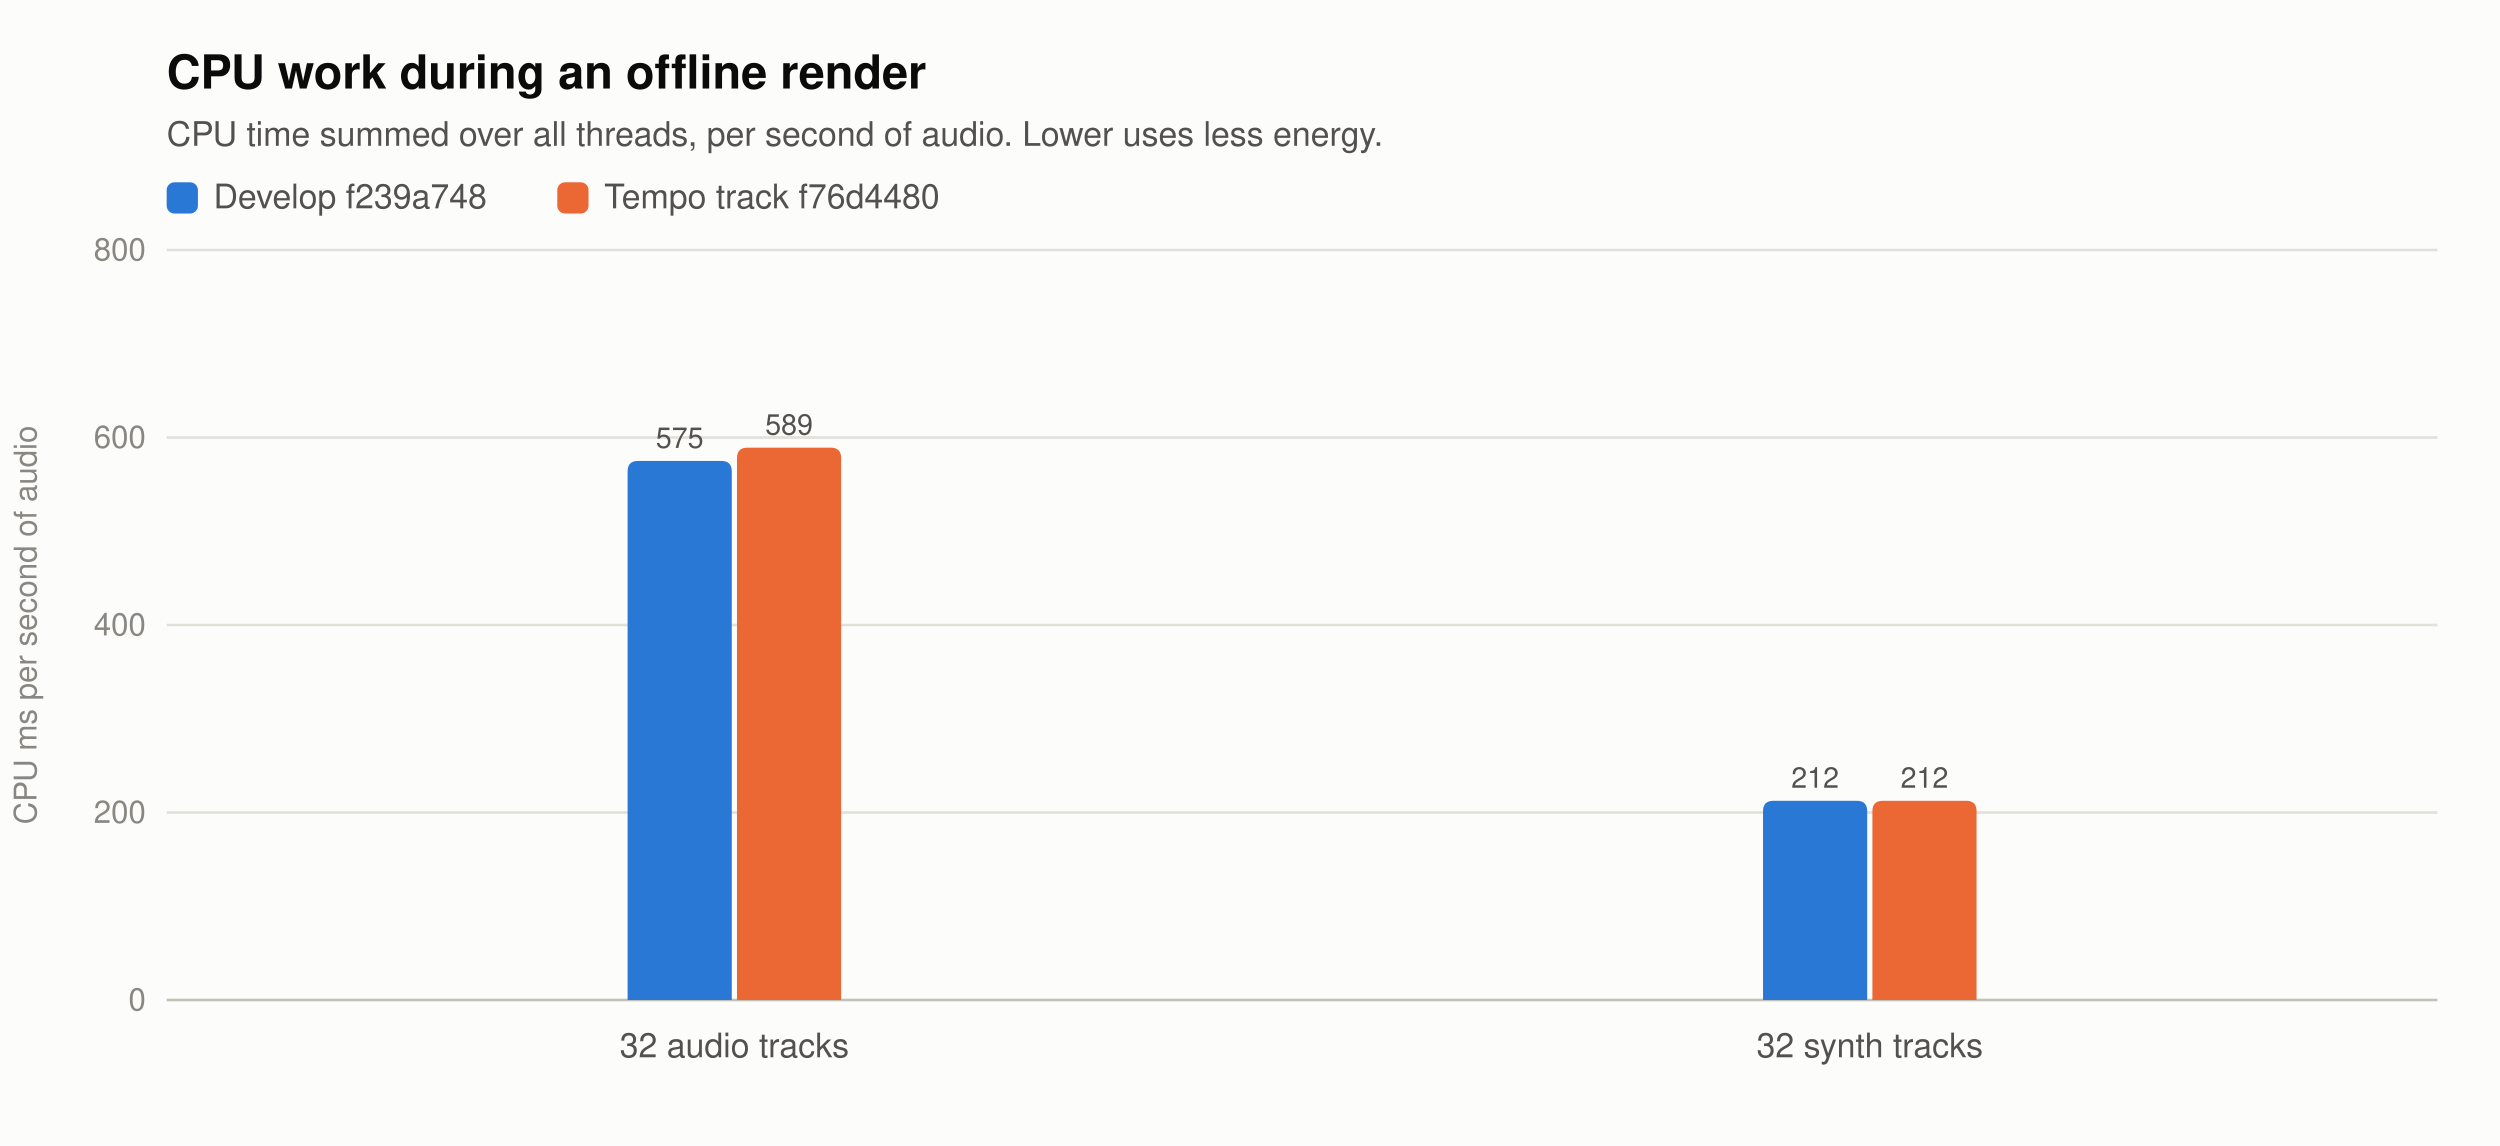
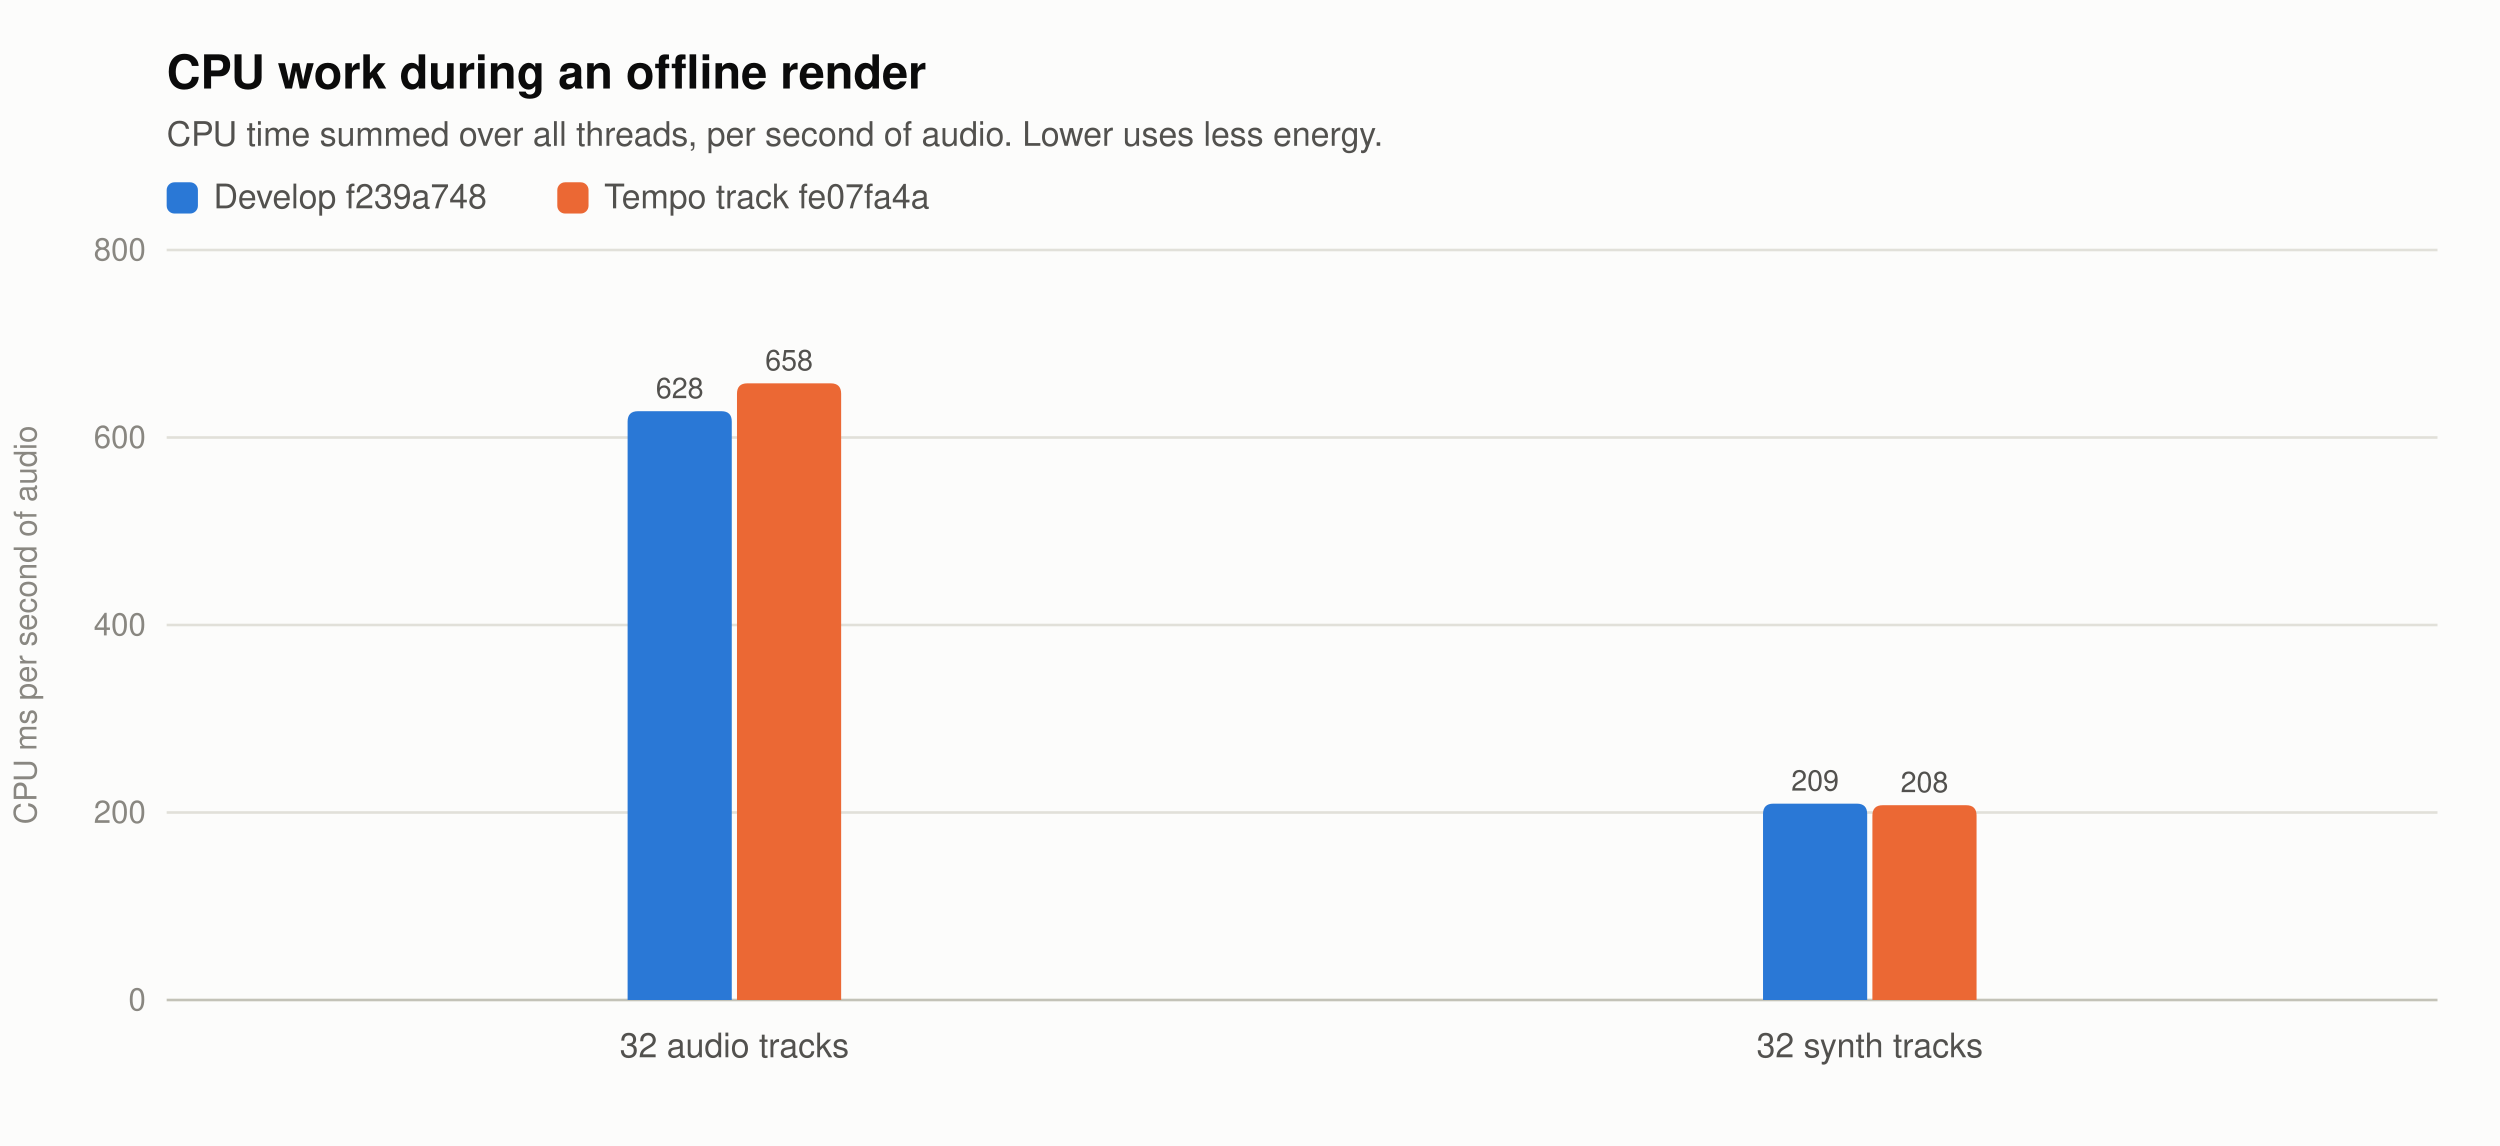
<svg xmlns="http://www.w3.org/2000/svg" width="960" height="440" viewBox="0 0 960 440" font-family="-apple-system, BlinkMacSystemFont, 'Segoe UI', Helvetica, Arial, sans-serif">
  <rect width="960" height="440" fill="#fcfcfb" />
  <text x="64" y="34" font-size="18" font-weight="600" fill="#0b0b0b">CPU work during an offline render</text>
  <text x="64" y="56" font-size="13" fill="#52514e">CPU time summed over all threads, per second of audio. Lower uses less energy.</text>
  <rect x="64" y="70" width="12" height="12" rx="3" fill="#2a78d6" />
  <text x="82" y="80" font-size="13" fill="#52514e">Develop f239a748</text>
  <rect x="214.0" y="70" width="12" height="12" rx="3" fill="#eb6834" />
-   <text x="232.0" y="80" font-size="13" fill="#52514e">Tempo track f76d4480</text>
+   <text x="232.0" y="80" font-size="13" fill="#52514e">Tempo track fe07fa4a</text>
  <line x1="64" x2="936" y1="384.0" y2="384.0" stroke="#c3c2b7" stroke-width="1" />
  <text x="56" y="388.0" font-size="12" fill="#898781" text-anchor="end">0</text>
  <line x1="64" x2="936" y1="312.0" y2="312.0" stroke="#e1e0d9" stroke-width="1" />
  <text x="56" y="316.0" font-size="12" fill="#898781" text-anchor="end">200</text>
  <line x1="64" x2="936" y1="240.0" y2="240.0" stroke="#e1e0d9" stroke-width="1" />
  <text x="56" y="244.0" font-size="12" fill="#898781" text-anchor="end">400</text>
  <line x1="64" x2="936" y1="168.0" y2="168.0" stroke="#e1e0d9" stroke-width="1" />
  <text x="56" y="172.0" font-size="12" fill="#898781" text-anchor="end">600</text>
  <line x1="64" x2="936" y1="96.0" y2="96.0" stroke="#e1e0d9" stroke-width="1" />
  <text x="56" y="100.0" font-size="12" fill="#898781" text-anchor="end">800</text>
  <text x="14" y="240" font-size="12" fill="#898781" transform="rotate(-90 14 240)" text-anchor="middle">CPU ms per second of audio</text>
-   <path d="M241.0,384.0 V181.0 Q241.0,177.0 245.0,177.0 H277.0 Q281.0,177.0 281.0,181.0 V384.0 Z" fill="#2a78d6" />
-   <text x="261.0" y="172.0" font-size="11" fill="#52514e" text-anchor="middle">575</text>
-   <path d="M283.0,384.0 V175.9 Q283.0,171.9 287.0,171.9 H319.0 Q323.0,171.9 323.0,175.9 V384.0 Z" fill="#eb6834" />
-   <text x="303.0" y="166.9" font-size="11" fill="#52514e" text-anchor="middle">589</text>
+   <path d="M241.0,384.0 V161.9 Q241.0,157.9 245.0,157.9 H277.0 Q281.0,157.9 281.0,161.9 V384.0 Z" fill="#2a78d6" />
+   <text x="261.0" y="152.9" font-size="11" fill="#52514e" text-anchor="middle">628</text>
+   <path d="M283.0,384.0 V151.2 Q283.0,147.2 287.0,147.2 H319.0 Q323.0,147.2 323.0,151.2 V384.0 Z" fill="#eb6834" />
+   <text x="303.0" y="142.2" font-size="11" fill="#52514e" text-anchor="middle">658</text>
  <text x="282.0" y="406" font-size="13" fill="#52514e" text-anchor="middle">32 audio tracks</text>
-   <path d="M677.0,384.0 V311.5 Q677.0,307.5 681.0,307.5 H713.0 Q717.0,307.5 717.0,311.5 V384.0 Z" fill="#2a78d6" />
-   <text x="697.0" y="302.5" font-size="11" fill="#52514e" text-anchor="middle">212</text>
-   <path d="M719.0,384.0 V311.5 Q719.0,307.5 723.0,307.5 H755.0 Q759.0,307.5 759.0,311.5 V384.0 Z" fill="#eb6834" />
-   <text x="739.0" y="302.5" font-size="11" fill="#52514e" text-anchor="middle">212</text>
+   <path d="M677.0,384.0 V312.6 Q677.0,308.6 681.0,308.6 H713.0 Q717.0,308.6 717.0,312.6 V384.0 Z" fill="#2a78d6" />
+   <text x="697.0" y="303.6" font-size="11" fill="#52514e" text-anchor="middle">209</text>
+   <path d="M719.0,384.0 V313.2 Q719.0,309.2 723.0,309.2 H755.0 Q759.0,309.2 759.0,313.2 V384.0 Z" fill="#eb6834" />
+   <text x="739.0" y="304.2" font-size="11" fill="#52514e" text-anchor="middle">208</text>
  <text x="718.0" y="406" font-size="13" fill="#52514e" text-anchor="middle">32 synth tracks</text>
</svg>
